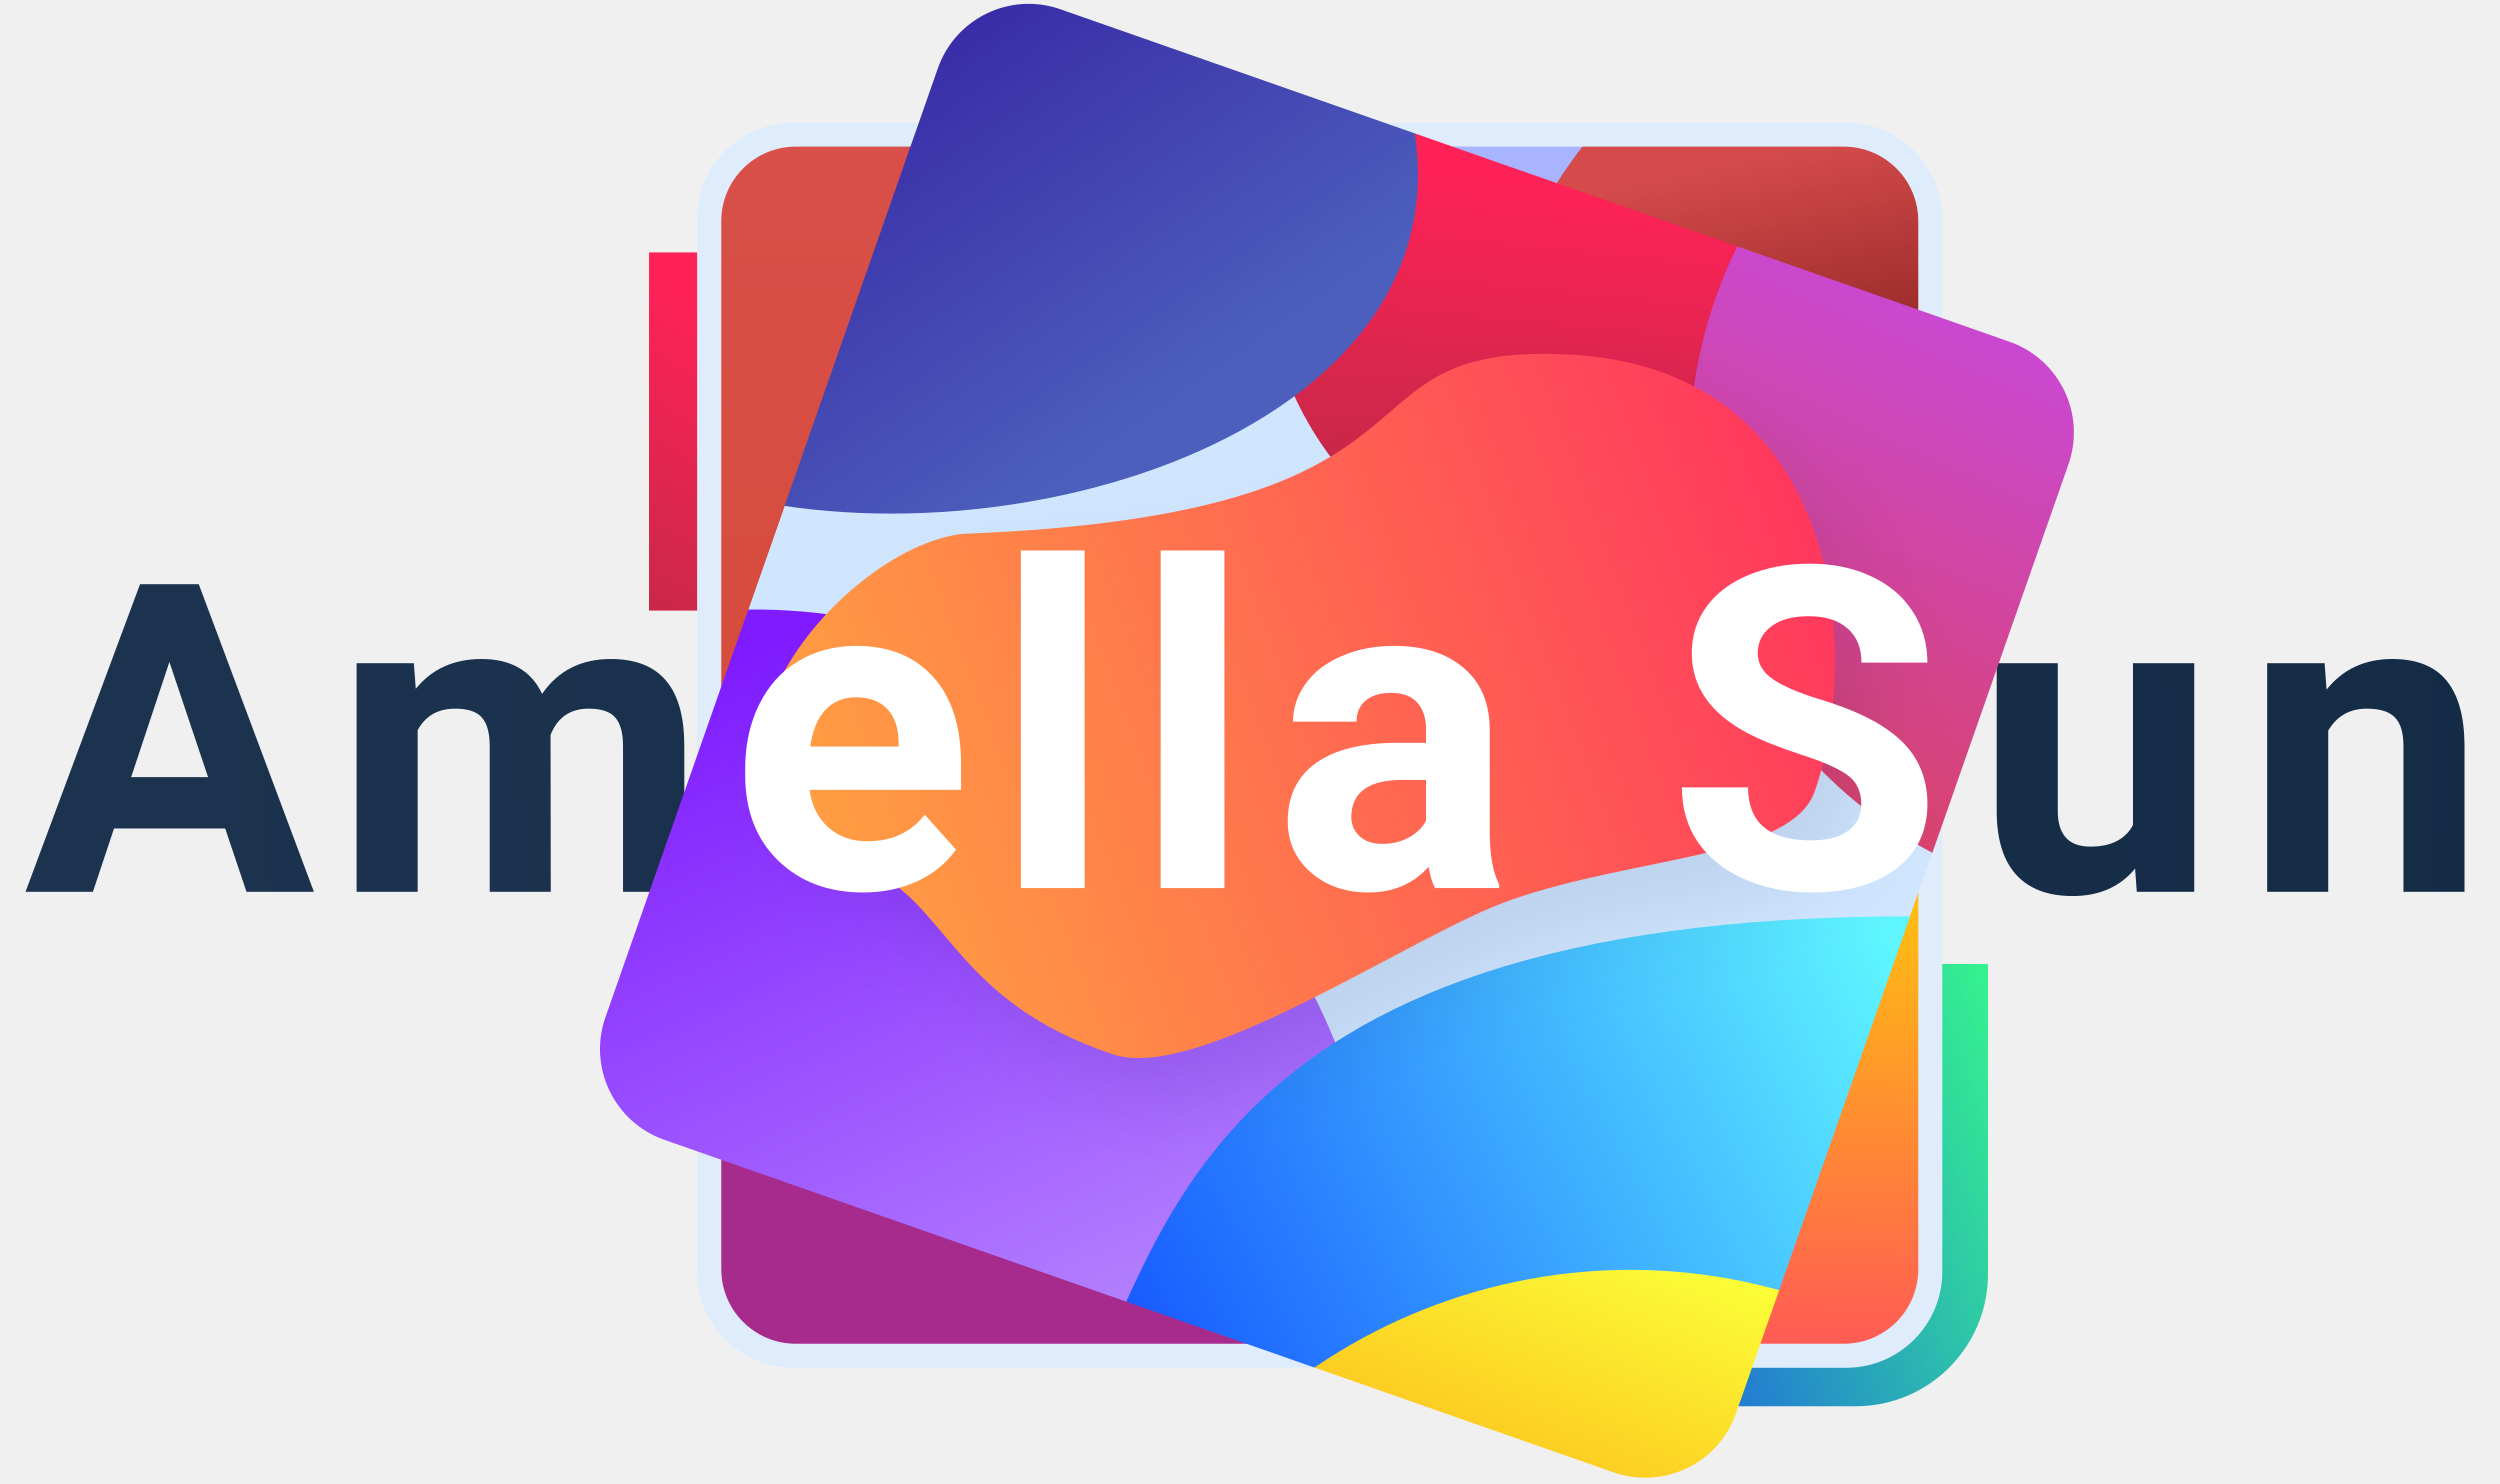
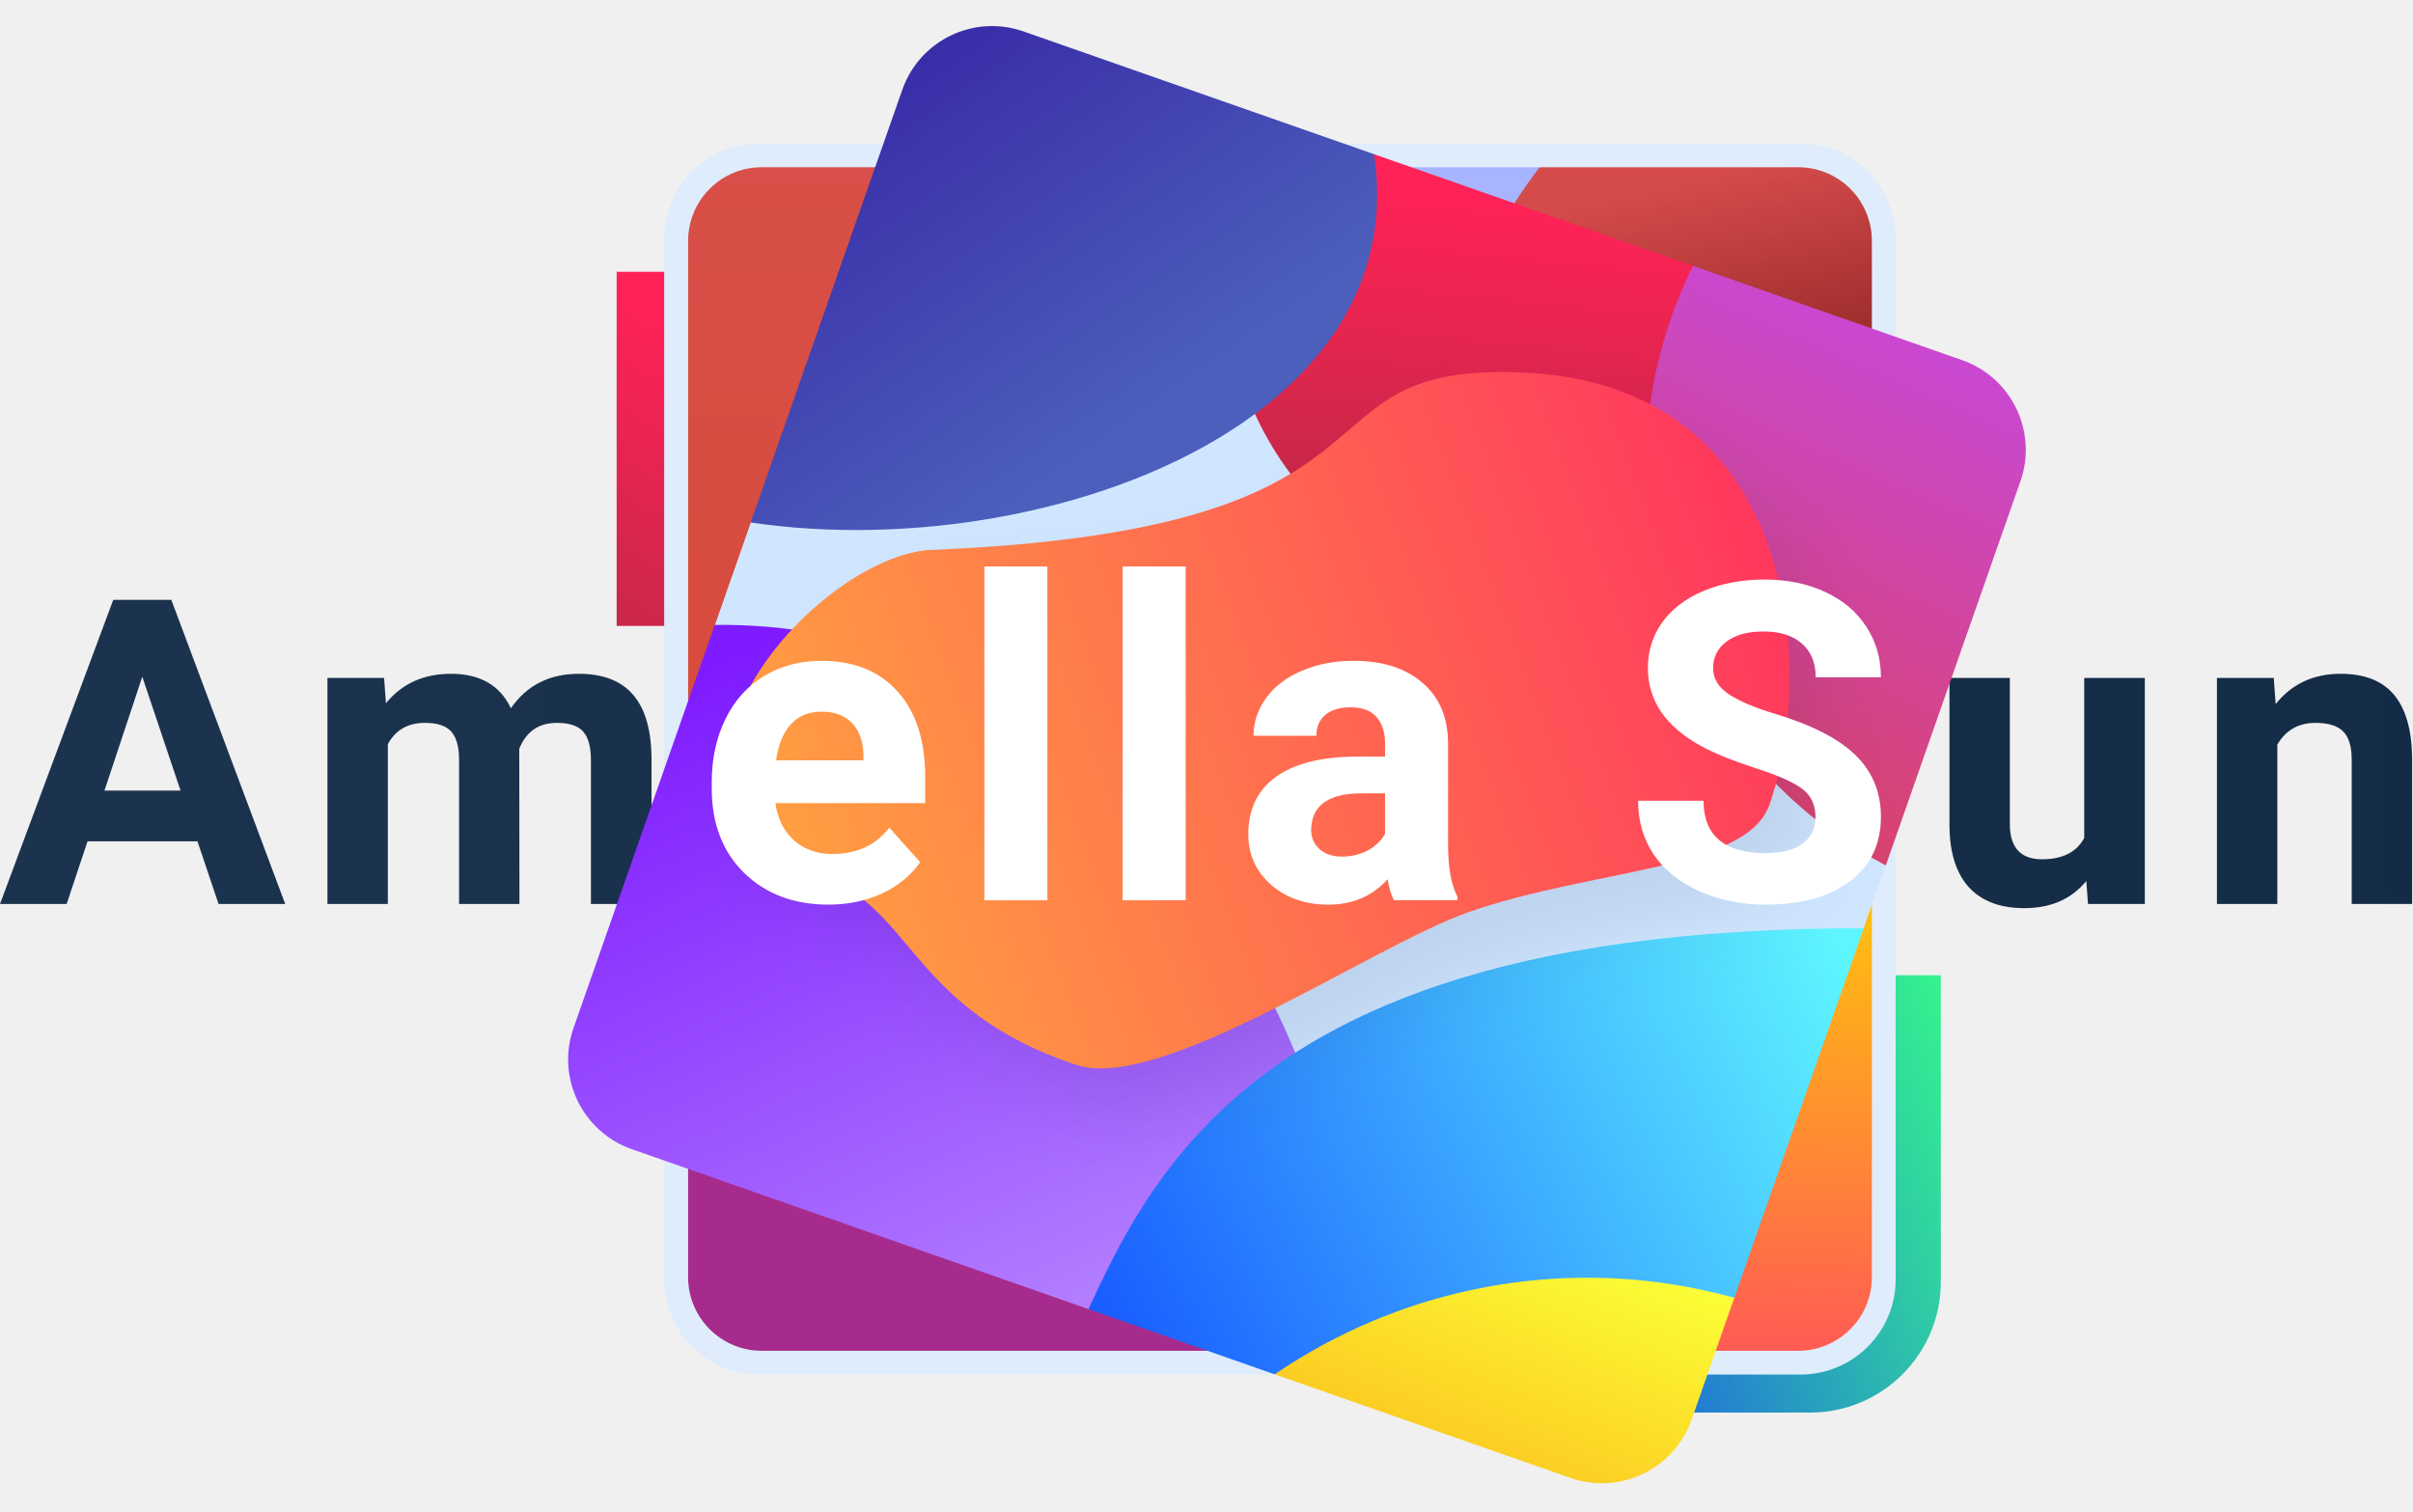
- <svg xmlns="http://www.w3.org/2000/svg" width="1040" height="617" viewBox="0 0 1040 617" fill="none">
-   <mask id="mask0" mask-type="alpha" maskUnits="userSpaceOnUse" x="0" y="0" width="1040" height="617">
-     <rect width="1040" height="617" fill="#C4C4C4" />
+ <svg xmlns="http://www.w3.org/2000/svg" width="1015" height="636" viewBox="0 0 1015 636" fill="none">
+   <path d="M816.385 539.366C816.385 569.742 791.76 594.366 761.385 594.366L582.385 594.366L582.385 410.366L816.385 410.366L816.385 539.366Z" fill="url(#paint0_linear)" />
+   <path d="M259.385 114.366H402.385V263.366H259.385V114.366Z" fill="url(#paint1_linear)" />
+   <rect x="284.385" y="65.366" width="508" height="508" rx="35" fill="#DFECFC" stroke="#DFECFC" stroke-width="10" />
+   <path d="M83.057 353.999H36.826L28.037 380.366H0L47.637 252.397H72.07L119.971 380.366H91.934L83.057 353.999ZM43.945 332.641H75.938L59.853 284.741L43.945 332.641Z" fill="url(#paint2_linear)" />
+   <path d="M161.554 285.268L162.345 295.903C169.083 287.641 178.194 283.51 189.679 283.51C201.925 283.51 210.333 288.344 214.903 298.012C221.583 288.344 231.104 283.51 243.468 283.51C253.78 283.51 261.456 286.528 266.495 292.563C271.534 298.54 274.054 307.563 274.054 319.634V380.366H248.565V319.721C248.565 314.331 247.511 310.405 245.401 307.944C243.292 305.425 239.571 304.165 234.239 304.165C226.622 304.165 221.348 307.798 218.419 315.063L218.507 380.366H193.106V319.809C193.106 314.302 192.022 310.317 189.854 307.856C187.686 305.395 183.995 304.165 178.78 304.165C171.573 304.165 166.358 307.153 163.136 313.13V380.366H137.735V285.268H161.554Z" fill="url(#paint3_linear)" />
+   <path d="M349.123 382.124C335.177 382.124 323.81 377.846 315.021 369.292C306.291 360.737 301.925 349.341 301.925 335.102V332.641C301.925 323.091 303.771 314.565 307.462 307.065C311.154 299.507 316.369 293.706 323.107 289.663C329.904 285.561 337.638 283.51 346.31 283.51C359.318 283.51 369.543 287.612 376.984 295.815C384.484 304.018 388.234 315.649 388.234 330.708V341.079H327.677C328.498 347.29 330.959 352.27 335.06 356.02C339.22 359.77 344.464 361.645 350.793 361.645C360.578 361.645 368.224 358.1 373.732 351.01L386.212 364.985C382.404 370.376 377.248 374.594 370.744 377.641C364.24 380.63 357.033 382.124 349.123 382.124ZM346.222 304.077C341.183 304.077 337.082 305.776 333.918 309.175C330.812 312.573 328.82 317.436 327.941 323.764H363.273V321.743C363.156 316.118 361.632 311.782 358.703 308.735C355.773 305.63 351.613 304.077 346.222 304.077Z" fill="url(#paint4_linear)" />
+   <path d="M441.243 380.366H415.754V245.366H441.243V380.366Z" fill="url(#paint5_linear)" />
+   <path d="M500.755 380.366H475.267V245.366H500.755V380.366Z" fill="url(#paint6_linear)" />
+   <path d="M588.568 380.366C587.396 378.081 586.547 375.239 586.02 371.841C579.867 378.696 571.869 382.124 562.025 382.124C552.709 382.124 544.975 379.428 538.822 374.038C532.729 368.647 529.682 361.85 529.682 353.647C529.682 343.569 533.402 335.835 540.844 330.444C548.344 325.053 559.154 322.329 573.275 322.27H584.965V316.821C584.965 312.427 583.822 308.911 581.537 306.274C579.311 303.637 575.766 302.319 570.902 302.319C566.625 302.319 563.256 303.344 560.795 305.395C558.393 307.446 557.191 310.259 557.191 313.833H531.791C531.791 308.325 533.49 303.227 536.889 298.54C540.287 293.852 545.092 290.19 551.303 287.553C557.514 284.858 564.486 283.51 572.221 283.51C583.939 283.51 593.227 286.469 600.082 292.387C606.996 298.247 610.453 306.509 610.453 317.173V358.393C610.512 367.417 611.771 374.243 614.232 378.872V380.366H588.568ZM567.562 362.7C571.312 362.7 574.77 361.88 577.934 360.239C581.098 358.54 583.441 356.284 584.965 353.471V337.124H575.473C562.758 337.124 555.99 341.518 555.17 350.307L555.082 351.802C555.082 354.966 556.195 357.573 558.422 359.624C560.648 361.675 563.695 362.7 567.562 362.7Z" fill="url(#paint7_linear)" />
+   <path d="M766.216 346.792C766.216 341.811 764.459 338.003 760.943 335.366C757.427 332.671 751.099 329.858 741.959 326.928C732.818 323.94 725.582 321.01 720.25 318.139C705.718 310.288 698.453 299.712 698.453 286.411C698.453 279.497 700.386 273.344 704.254 267.954C708.179 262.505 713.775 258.257 721.041 255.21C728.365 252.163 736.568 250.639 745.65 250.639C754.791 250.639 762.935 252.309 770.084 255.649C777.232 258.93 782.769 263.589 786.695 269.624C790.679 275.659 792.672 282.514 792.672 290.19H766.304C766.304 284.331 764.459 279.79 760.767 276.567C757.076 273.286 751.89 271.645 745.211 271.645C738.765 271.645 733.755 273.022 730.181 275.776C726.607 278.471 724.82 282.046 724.82 286.499C724.82 290.659 726.9 294.145 731.06 296.958C735.279 299.77 741.461 302.407 749.605 304.868C764.605 309.38 775.533 314.975 782.388 321.655C789.244 328.335 792.672 336.655 792.672 346.616C792.672 357.69 788.482 366.391 780.103 372.719C771.724 378.989 760.445 382.124 746.265 382.124C736.422 382.124 727.457 380.337 719.371 376.762C711.285 373.13 705.103 368.178 700.826 361.909C696.607 355.639 694.498 348.374 694.498 340.112H720.953C720.953 354.233 729.39 361.294 746.265 361.294C752.535 361.294 757.427 360.034 760.943 357.514C764.459 354.936 766.216 351.362 766.216 346.792Z" fill="url(#paint8_linear)" />
+   <path d="M877.584 370.698C871.315 378.315 862.643 382.124 851.569 382.124C841.373 382.124 833.58 379.194 828.19 373.335C822.858 367.475 820.133 358.891 820.016 347.583V285.268H845.416V346.704C845.416 356.606 849.928 361.557 858.952 361.557C867.565 361.557 873.483 358.569 876.705 352.593V285.268H902.194V380.366H878.287L877.584 370.698Z" fill="url(#paint9_linear)" />
+   <path d="M956.433 285.268L957.224 296.255C964.021 287.759 973.132 283.51 984.558 283.51C994.636 283.51 1002.14 286.469 1007.06 292.387C1011.98 298.305 1014.5 307.153 1014.62 318.93V380.366H989.216V319.546C989.216 314.155 988.044 310.259 985.7 307.856C983.357 305.395 979.46 304.165 974.011 304.165C966.862 304.165 961.501 307.212 957.927 313.305V380.366H932.527V285.268H956.433Z" fill="url(#paint10_linear)" />
+   <mask id="mask0" mask-type="alpha" maskUnits="userSpaceOnUse" x="289" y="70" width="499" height="499">
+     <rect x="289.441" y="70.366" width="497.943" height="498" rx="31" fill="#C4C4C4" />
  </mask>
  <g mask="url(#mask0)">
-     <path d="M827 530C827 560.376 802.376 585 772 585L593 585L593 401L827 401L827 530Z" fill="url(#paint0_linear)" />
-     <path d="M270 105H413V254H270V105Z" fill="url(#paint1_linear)" />
-     <rect x="295" y="56" width="508" height="508" rx="35" fill="#DFECFC" stroke="#DFECFC" stroke-width="10" />
-     <path d="M93.672 344.633H47.441L38.652 371H10.615L58.252 243.031H82.686L130.586 371H102.549L93.672 344.633ZM54.56 323.275H86.553L70.469 275.375L54.56 323.275Z" fill="url(#paint2_linear)" />
-     <path d="M172.169 275.902L172.96 286.537C179.698 278.275 188.809 274.145 200.294 274.145C212.54 274.145 220.948 278.979 225.518 288.646C232.198 278.979 241.72 274.145 254.083 274.145C264.395 274.145 272.071 277.162 277.11 283.197C282.149 289.174 284.669 298.197 284.669 310.268V371H259.18V310.355C259.18 304.965 258.126 301.039 256.016 298.578C253.907 296.059 250.186 294.799 244.854 294.799C237.237 294.799 231.964 298.432 229.034 305.697L229.122 371H203.721V310.443C203.721 304.936 202.637 300.951 200.47 298.49C198.302 296.029 194.61 294.799 189.395 294.799C182.188 294.799 176.973 297.787 173.751 303.764V371H148.35V275.902H172.169Z" fill="url(#paint3_linear)" />
-     <path d="M359.738 372.758C345.793 372.758 334.425 368.48 325.636 359.926C316.906 351.371 312.541 339.975 312.541 325.736V323.275C312.541 313.725 314.386 305.199 318.078 297.699C321.769 290.141 326.984 284.34 333.722 280.297C340.519 276.195 348.254 274.145 356.925 274.145C369.933 274.145 380.158 278.246 387.599 286.449C395.099 294.652 398.849 306.283 398.849 321.342V331.713H338.293C339.113 337.924 341.574 342.904 345.675 346.654C349.836 350.404 355.08 352.279 361.408 352.279C371.193 352.279 378.839 348.734 384.347 341.645L396.828 355.619C393.019 361.01 387.863 365.229 381.359 368.275C374.855 371.264 367.648 372.758 359.738 372.758ZM356.837 294.711C351.798 294.711 347.697 296.41 344.533 299.809C341.427 303.207 339.435 308.07 338.556 314.398H373.888V312.377C373.771 306.752 372.248 302.416 369.318 299.369C366.388 296.264 362.228 294.711 356.837 294.711Z" fill="url(#paint4_linear)" />
-     <path d="M451.858 371H426.37V236H451.858V371Z" fill="url(#paint5_linear)" />
-     <path d="M511.37 371H485.882V236H511.37V371Z" fill="url(#paint6_linear)" />
-     <path d="M599.184 371C598.012 368.715 597.162 365.873 596.635 362.475C590.482 369.33 582.484 372.758 572.641 372.758C563.324 372.758 555.59 370.062 549.438 364.672C543.344 359.281 540.297 352.484 540.297 344.281C540.297 334.203 544.018 326.469 551.459 321.078C558.959 315.688 569.77 312.963 583.891 312.904H595.58V307.455C595.58 303.061 594.438 299.545 592.152 296.908C589.926 294.271 586.381 292.953 581.518 292.953C577.24 292.953 573.871 293.979 571.41 296.029C569.008 298.08 567.807 300.893 567.807 304.467H542.406C542.406 298.959 544.105 293.861 547.504 289.174C550.902 284.486 555.707 280.824 561.918 278.188C568.129 275.492 575.102 274.145 582.836 274.145C594.555 274.145 603.842 277.104 610.697 283.021C617.611 288.881 621.068 297.143 621.068 307.807V349.027C621.127 358.051 622.387 364.877 624.848 369.506V371H599.184ZM578.178 353.334C581.928 353.334 585.385 352.514 588.549 350.873C591.713 349.174 594.057 346.918 595.58 344.105V327.758H586.088C573.373 327.758 566.605 332.152 565.785 340.941L565.697 342.436C565.697 345.6 566.811 348.207 569.037 350.258C571.264 352.309 574.311 353.334 578.178 353.334Z" fill="url(#paint7_linear)" />
-     <path d="M776.832 337.426C776.832 332.445 775.074 328.637 771.558 326C768.043 323.305 761.714 320.492 752.574 317.562C743.433 314.574 736.197 311.645 730.865 308.773C716.334 300.922 709.068 290.346 709.068 277.045C709.068 270.131 711.002 263.979 714.869 258.588C718.795 253.139 724.39 248.891 731.656 245.844C738.98 242.797 747.183 241.273 756.265 241.273C765.406 241.273 773.55 242.943 780.699 246.283C787.847 249.564 793.384 254.223 797.31 260.258C801.295 266.293 803.287 273.148 803.287 280.824H776.92C776.92 274.965 775.074 270.424 771.382 267.201C767.691 263.92 762.505 262.279 755.826 262.279C749.38 262.279 744.371 263.656 740.797 266.41C737.222 269.105 735.435 272.68 735.435 277.133C735.435 281.293 737.515 284.779 741.675 287.592C745.894 290.404 752.076 293.041 760.22 295.502C775.22 300.014 786.148 305.609 793.004 312.289C799.859 318.969 803.287 327.289 803.287 337.25C803.287 348.324 799.097 357.025 790.718 363.354C782.339 369.623 771.06 372.758 756.88 372.758C747.037 372.758 738.072 370.971 729.986 367.396C721.9 363.764 715.718 358.812 711.441 352.543C707.222 346.273 705.113 339.008 705.113 330.746H731.568C731.568 344.867 740.005 351.928 756.88 351.928C763.15 351.928 768.043 350.668 771.558 348.148C775.074 345.57 776.832 341.996 776.832 337.426Z" fill="url(#paint8_linear)" />
-     <path d="M888.2 361.332C881.93 368.949 873.258 372.758 862.184 372.758C851.989 372.758 844.196 369.828 838.805 363.969C833.473 358.109 830.748 349.525 830.631 338.217V275.902H856.032V337.338C856.032 347.24 860.543 352.191 869.567 352.191C878.18 352.191 884.098 349.203 887.321 343.227V275.902H912.809V371H888.903L888.2 361.332Z" fill="url(#paint9_linear)" />
-     <path d="M967.048 275.902L967.839 286.889C974.636 278.393 983.747 274.145 995.173 274.145C1005.25 274.145 1012.75 277.104 1017.67 283.021C1022.59 288.939 1025.11 297.787 1025.23 309.564V371H999.831V310.18C999.831 304.789 998.659 300.893 996.316 298.49C993.972 296.029 990.075 294.799 984.626 294.799C977.478 294.799 972.116 297.846 968.542 303.939V371H943.142V275.902H967.048Z" fill="url(#paint10_linear)" />
-     <mask id="mask1" mask-type="alpha" maskUnits="userSpaceOnUse" x="300" y="61" width="498" height="498">
-       <rect x="300.057" y="61" width="497.943" height="498" rx="31" fill="#C4C4C4" />
-     </mask>
-     <g mask="url(#mask1)">
-       <ellipse cx="366.609" cy="136.636" rx="232.609" ry="232.636" fill="url(#paint11_linear)" />
-       <ellipse cx="583.965" cy="61" rx="113.209" ry="113.222" fill="#A8B4FF" />
-       <ellipse cx="808.171" cy="177.318" rx="189.714" ry="189.735" fill="url(#paint12_linear)" />
-       <ellipse cx="699.384" cy="388.725" rx="247.203" ry="247.231" fill="url(#paint13_linear)" />
-       <ellipse cx="366.39" cy="542.193" rx="232.609" ry="232.636" fill="#A72B8C" />
+     <ellipse cx="355.994" cy="146.002" rx="232.609" ry="232.636" fill="url(#paint11_linear)" />
+     <ellipse cx="573.349" cy="70.366" rx="113.209" ry="113.222" fill="#A8B4FF" />
+     <ellipse cx="797.556" cy="186.684" rx="189.714" ry="189.735" fill="url(#paint12_linear)" />
+     <ellipse cx="688.769" cy="398.091" rx="247.203" ry="247.231" fill="url(#paint13_linear)" />
+     <ellipse cx="355.775" cy="551.559" rx="232.609" ry="232.636" fill="#A72B8C" />
+   </g>
+   <mask id="mask1" mask-type="alpha" maskUnits="userSpaceOnUse" x="228" y="0" width="636" height="636">
+     <rect x="392.772" width="498.341" height="498.341" rx="40" transform="rotate(19.3055 392.772 0)" fill="#C4C4C4" />
+   </mask>
+   <g mask="url(#mask1)">
+     <rect x="392.772" width="498.341" height="498.341" rx="40" transform="rotate(19.3055 392.772 0)" fill="#D0E6FF" />
+     <circle cx="652.91" cy="116.828" r="137.556" transform="rotate(19.3055 652.91 116.828)" fill="url(#paint14_linear)" />
+     <path d="M579.336 42.148C577.153 49.574 576.859 57.445 577.996 65.101C597.308 195.167 391.456 250.912 273.582 209.621C152.242 167.115 88.335 34.292 130.84 -87.047C173.346 -208.387 306.168 -272.295 427.508 -229.789C545.082 -188.603 613.851 -75.238 579.336 42.148Z" fill="url(#paint15_linear)" />
+     <circle cx="882.171" cy="196.364" r="189.865" transform="rotate(19.3055 882.171 196.364)" fill="url(#paint16_linear)" />
+     <path d="M534.368 564.257C527.651 570.387 521.6 577.481 518.089 585.87C470.89 698.633 343.347 756.434 226.46 715.488C105.121 672.982 41.213 540.16 83.719 418.82C126.224 297.48 259.047 233.573 380.386 276.078C496.476 316.745 608.659 496.454 534.368 564.257Z" fill="url(#paint17_linear)" />
+     <path d="M984.249 787.267C927.419 949.499 749.834 1034.94 587.602 978.113C427.349 921.976 375.245 769.783 428.774 609.711C430.086 605.789 432.116 602.142 434.376 598.679C474.59 537.049 477.613 389.59 786.639 390.576C791.008 390.59 795.534 391.345 799.626 392.874C957.809 452.019 1040.35 627.123 984.249 787.267Z" fill="url(#paint18_linear)" />
+     <g filter="url(#filter0_d)">
+       <path d="M744.353 338.481C734.649 366.183 670.698 365.362 618.039 383.695C577.011 397.978 488.361 459.997 452.475 448.001C383.363 424.899 384.214 382.312 345.729 368.831C256.649 337.626 336.982 237.419 389.803 231.456C604.725 223.074 538.278 151.962 641.198 156.781C757.622 162.232 763.565 283.636 744.353 338.481Z" fill="url(#paint19_linear)" />
    </g>
-     <mask id="mask2" mask-type="alpha" maskUnits="userSpaceOnUse" x="238" y="-10" width="636" height="636">
-       <rect x="403.388" y="-9.366" width="498.341" height="498.341" rx="40" transform="rotate(19.3055 403.388 -9.36597)" fill="#C4C4C4" />
-     </mask>
-     <g mask="url(#mask2)">
-       <rect x="403.388" y="-9.366" width="498.341" height="498.341" rx="40" transform="rotate(19.3055 403.388 -9.36597)" fill="#D0E6FF" />
-       <circle cx="663.525" cy="107.462" r="137.556" transform="rotate(19.3055 663.525 107.462)" fill="url(#paint14_linear)" />
-       <path d="M589.952 32.782C587.768 40.208 587.474 48.079 588.611 55.735C607.924 185.801 402.071 241.546 284.197 200.255C162.858 157.749 98.95 24.926 141.455 -96.413C183.961 -217.753 316.784 -281.661 438.123 -239.155C555.697 -197.969 624.466 -84.604 589.952 32.782Z" fill="url(#paint15_linear)" />
-       <circle cx="892.786" cy="186.998" r="189.865" transform="rotate(19.3055 892.786 186.998)" fill="url(#paint16_linear)" />
-       <path d="M544.984 554.891C538.267 561.021 532.216 568.115 528.704 576.504C481.505 689.267 353.963 747.068 237.076 706.122C115.736 663.616 51.828 530.794 94.334 409.454C136.839 288.114 269.662 224.207 391.002 266.712C507.091 307.379 619.274 487.088 544.984 554.891Z" fill="url(#paint17_linear)" />
-       <path d="M994.864 777.901C938.034 940.133 760.449 1025.58 598.217 968.747C437.964 912.61 385.86 760.417 439.389 600.345C440.701 596.423 442.731 592.776 444.991 589.313C485.205 527.683 488.229 380.224 797.254 381.21C801.623 381.224 806.149 381.979 810.241 383.509C968.424 442.653 1050.96 617.757 994.864 777.901Z" fill="url(#paint18_linear)" />
-       <g filter="url(#filter0_d)">
-         <path d="M754.968 329.115C745.264 356.817 681.313 355.996 628.654 374.329C587.626 388.612 498.976 450.631 463.09 438.635C393.978 415.533 394.83 372.946 356.344 359.465C267.264 328.26 347.598 228.053 400.418 222.09C615.34 213.708 548.893 142.597 651.813 147.415C768.237 152.866 774.18 274.27 754.968 329.115Z" fill="url(#paint19_linear)" />
-       </g>
-       <path d="M909.107 829.589C902.39 835.719 896.339 842.812 892.827 851.201C845.628 963.964 718.086 1021.77 601.199 980.82C479.859 938.314 415.951 805.491 458.457 684.152C500.962 562.812 633.785 498.905 755.125 541.41C871.214 582.076 983.397 761.785 909.107 829.589Z" fill="url(#paint20_linear)" />
-     </g>
-     <path d="M359.1 371.271C344.592 371.271 332.767 366.821 323.624 357.921C314.541 349.022 310 337.166 310 322.354V319.794C310 309.858 311.92 300.989 315.76 293.186C319.601 285.323 325.026 279.288 332.036 275.083C339.106 270.816 347.153 268.682 356.174 268.682C369.706 268.682 380.343 272.949 388.084 281.483C395.887 290.017 399.788 302.116 399.788 317.782V328.571H336.79C337.643 335.033 340.204 340.214 344.47 344.115C348.798 348.016 354.254 349.967 360.837 349.967C371.017 349.967 378.971 346.279 384.701 338.903L397.685 353.441C393.723 359.049 388.359 363.438 381.593 366.608C374.826 369.716 367.329 371.271 359.1 371.271ZM356.083 290.078C350.84 290.078 346.573 291.845 343.282 295.381C340.051 298.916 337.979 303.976 337.064 310.559H373.821V308.456C373.699 302.604 372.114 298.093 369.066 294.924C366.018 291.693 361.69 290.078 356.083 290.078Z" fill="white" />
-     <path d="M451.188 369.442H424.672V229H451.188V369.442Z" fill="white" />
-     <path d="M509.355 369.442H482.839V229H509.355V369.442Z" fill="white" />
-     <path d="M596.963 369.442C595.743 367.065 594.86 364.108 594.311 360.573C587.911 367.705 579.59 371.271 569.35 371.271C559.658 371.271 551.611 368.467 545.211 362.859C538.872 357.251 535.702 350.18 535.702 341.646C535.702 331.162 539.573 323.116 547.314 317.508C555.116 311.9 566.363 309.065 581.053 309.004H593.214V303.336C593.214 298.764 592.025 295.107 589.648 292.363C587.332 289.62 583.644 288.249 578.584 288.249C574.135 288.249 570.63 289.316 568.07 291.449C565.57 293.583 564.321 296.508 564.321 300.227H537.896C537.896 294.497 539.664 289.194 543.2 284.317C546.735 279.441 551.733 275.631 558.195 272.888C564.656 270.084 571.91 268.682 579.956 268.682C592.147 268.682 601.809 271.76 608.94 277.917C616.133 284.013 619.73 292.607 619.73 303.701V346.584C619.791 355.971 621.101 363.072 623.661 367.888V369.442H596.963ZM575.11 351.064C579.011 351.064 582.607 350.21 585.899 348.504C589.191 346.736 591.629 344.389 593.214 341.463V324.457H583.339C570.112 324.457 563.071 329.028 562.218 338.172L562.126 339.726C562.126 343.018 563.285 345.73 565.601 347.864C567.917 349.997 571.087 351.064 575.11 351.064Z" fill="white" />
-     <path d="M774.282 334.514C774.282 329.333 772.453 325.371 768.796 322.628C765.138 319.824 758.555 316.898 749.046 313.85C739.537 310.742 732.009 307.694 726.462 304.707C711.345 296.539 703.786 285.536 703.786 271.699C703.786 264.507 705.798 258.106 709.821 252.498C713.905 246.83 719.726 242.41 727.285 239.241C734.904 236.071 743.438 234.486 752.886 234.486C762.395 234.486 770.868 236.223 778.305 239.698C785.741 243.111 791.502 247.957 795.586 254.236C799.731 260.514 801.803 267.646 801.803 275.631H774.373C774.373 269.536 772.453 264.811 768.613 261.459C764.772 258.045 759.378 256.339 752.429 256.339C745.724 256.339 740.512 257.771 736.794 260.636C733.076 263.44 731.216 267.158 731.216 271.791C731.216 276.119 733.38 279.746 737.708 282.672C742.097 285.597 748.528 288.34 757.001 290.901C772.605 295.594 783.974 301.415 791.105 308.364C798.237 315.313 801.803 323.969 801.803 334.332C801.803 345.852 797.445 354.904 788.728 361.487C780.011 368.01 768.277 371.271 753.526 371.271C743.286 371.271 733.959 369.412 725.547 365.693C717.136 361.914 710.705 356.763 706.255 350.241C701.866 343.719 699.672 336.16 699.672 327.565H727.193C727.193 342.256 735.971 349.601 753.526 349.601C760.048 349.601 765.138 348.29 768.796 345.669C772.453 342.987 774.282 339.269 774.282 334.514Z" fill="white" />
+     <path d="M898.492 838.955C891.774 845.085 885.723 852.178 882.212 860.567C835.013 973.33 707.47 1031.13 590.583 990.186C469.244 947.68 405.336 814.857 447.842 693.518C490.347 572.178 623.17 508.271 744.509 550.776C860.599 591.442 972.782 771.151 898.492 838.955Z" fill="url(#paint20_linear)" />
  </g>
+   <path d="M348.485 380.637C333.977 380.637 322.152 376.187 313.008 367.287C303.926 358.388 299.385 346.532 299.385 331.72V329.16C299.385 319.224 301.305 310.355 305.145 302.552C308.985 294.689 314.41 288.654 321.42 284.449C328.491 280.182 336.537 278.048 345.559 278.048C359.091 278.048 369.728 282.315 377.469 290.849C385.271 299.383 389.173 311.482 389.173 327.148V337.937H326.175C327.028 344.398 329.588 349.58 333.855 353.481C338.183 357.382 343.639 359.333 350.222 359.333C360.401 359.333 368.356 355.645 374.086 348.269L387.07 362.807C383.107 368.415 377.743 372.804 370.977 375.974C364.211 379.082 356.714 380.637 348.485 380.637ZM345.467 299.444C340.225 299.444 335.958 301.211 332.667 304.747C329.436 308.282 327.363 313.342 326.449 319.925H363.205V317.822C363.084 311.97 361.499 307.459 358.451 304.29C355.403 301.059 351.075 299.444 345.467 299.444Z" fill="white" />
+   <path d="M440.573 378.808H414.057V238.366H440.573V378.808Z" fill="white" />
+   <path d="M498.739 378.808H472.224V238.366H498.739V378.808Z" fill="white" />
+   <path d="M586.347 378.808C585.128 376.431 584.244 373.474 583.696 369.939C577.295 377.071 568.975 380.637 558.734 380.637C549.042 380.637 540.996 377.833 534.596 372.225C528.257 366.617 525.087 359.546 525.087 351.012C525.087 340.528 528.958 332.482 536.699 326.874C544.501 321.266 555.748 318.431 570.438 318.37H582.599V312.701C582.599 308.13 581.41 304.472 579.033 301.729C576.716 298.986 573.029 297.615 567.969 297.615C563.519 297.615 560.014 298.682 557.454 300.815C554.955 302.949 553.706 305.874 553.706 309.593H527.281C527.281 303.863 529.049 298.56 532.584 293.683C536.12 288.807 541.118 284.997 547.579 282.254C554.041 279.45 561.295 278.048 569.341 278.048C581.532 278.048 591.193 281.126 598.325 287.283C605.518 293.379 609.114 301.973 609.114 313.067V355.95C609.175 365.337 610.486 372.438 613.046 377.254V378.808H586.347ZM564.495 360.43C568.396 360.43 571.992 359.576 575.284 357.87C578.575 356.102 581.014 353.755 582.599 350.829V333.823H572.724C559.496 333.823 552.456 338.394 551.603 347.538L551.511 349.092C551.511 352.384 552.669 355.096 554.986 357.23C557.302 359.363 560.472 360.43 564.495 360.43Z" fill="white" />
+   <path d="M763.666 343.88C763.666 338.699 761.838 334.737 758.18 331.994C754.523 329.19 747.94 326.264 738.431 323.216C728.922 320.108 721.394 317.06 715.847 314.073C700.73 305.905 693.171 294.902 693.171 281.065C693.171 273.873 695.183 267.472 699.206 261.864C703.29 256.196 709.111 251.776 716.669 248.607C724.289 245.437 732.823 243.852 742.271 243.852C751.78 243.852 760.253 245.589 767.689 249.064C775.126 252.477 780.886 257.323 784.97 263.602C789.115 269.88 791.188 277.012 791.188 284.997H763.758C763.758 278.902 761.838 274.177 757.997 270.825C754.157 267.411 748.763 265.705 741.814 265.705C735.109 265.705 729.897 267.137 726.179 270.002C722.46 272.806 720.601 276.524 720.601 281.157C720.601 285.485 722.765 289.112 727.093 292.037C731.482 294.963 737.913 297.706 746.385 300.267C761.99 304.96 773.358 310.781 780.49 317.73C787.622 324.679 791.188 333.335 791.188 343.697C791.188 355.218 786.83 364.27 778.113 370.853C769.396 377.376 757.662 380.637 742.911 380.637C732.67 380.637 723.344 378.778 714.932 375.059C706.52 371.28 700.09 366.129 695.64 359.607C691.251 353.085 689.057 345.526 689.057 336.931H716.578C716.578 351.622 725.356 358.967 742.911 358.967C749.433 358.967 754.523 357.656 758.18 355.035C761.838 352.353 763.666 348.635 763.666 343.88Z" fill="white" />
  <defs>
-     <filter id="filter0_d" x="272.246" y="40.102" width="580.141" height="531.652" filterUnits="userSpaceOnUse" color-interpolation-filters="sRGB">
+     <filter id="filter0_d" x="261.631" y="49.468" width="580.141" height="531.652" filterUnits="userSpaceOnUse" color-interpolation-filters="sRGB">
      <feFlood flood-opacity="0" result="BackgroundImageFix" />
      <feColorMatrix in="SourceAlpha" type="matrix" values="0 0 0 0 0 0 0 0 0 0 0 0 0 0 0 0 0 0 127 0" />
      <feOffset dx="16" dy="20" />
      <feGaussianBlur stdDeviation="17" />
      <feColorMatrix type="matrix" values="0 0 0 0 0 0 0 0 0 0.07 0 0 0 0 0.25 0 0 0 0.09 0" />
      <feBlend mode="normal" in2="BackgroundImageFix" result="effect1_dropShadow" />
      <feBlend mode="normal" in="SourceGraphic" in2="effect1_dropShadow" result="shape" />
    </filter>
-     <linearGradient id="paint0_linear" x1="827" y1="357.339" x2="498.909" y2="479.11" gradientUnits="userSpaceOnUse">
+     <linearGradient id="paint0_linear" x1="816.385" y1="366.705" x2="488.294" y2="488.476" gradientUnits="userSpaceOnUse">
      <stop stop-color="#37FF87" />
      <stop offset="0.8" stop-color="#162EFF" />
    </linearGradient>
-     <linearGradient id="paint1_linear" x1="287.5" y1="123.849" x2="217.533" y2="233.433" gradientUnits="userSpaceOnUse">
+     <linearGradient id="paint1_linear" x1="276.885" y1="133.215" x2="206.918" y2="242.799" gradientUnits="userSpaceOnUse">
      <stop stop-color="#FF2257" />
      <stop offset="1" stop-color="#C42847" />
    </linearGradient>
-     <linearGradient id="paint2_linear" x1="47" y1="336.5" x2="1076.5" y2="309" gradientUnits="userSpaceOnUse">
+     <linearGradient id="paint2_linear" x1="36.385" y1="345.866" x2="1065.88" y2="318.366" gradientUnits="userSpaceOnUse">
      <stop stop-color="#1C334F" />
      <stop offset="1" stop-color="#142B46" />
    </linearGradient>
-     <linearGradient id="paint3_linear" x1="47" y1="336.5" x2="1076.5" y2="309" gradientUnits="userSpaceOnUse">
+     <linearGradient id="paint3_linear" x1="36.385" y1="345.866" x2="1065.88" y2="318.366" gradientUnits="userSpaceOnUse">
      <stop stop-color="#1C334F" />
      <stop offset="1" stop-color="#142B46" />
    </linearGradient>
-     <linearGradient id="paint4_linear" x1="47" y1="336.5" x2="1076.5" y2="309" gradientUnits="userSpaceOnUse">
+     <linearGradient id="paint4_linear" x1="36.385" y1="345.866" x2="1065.88" y2="318.366" gradientUnits="userSpaceOnUse">
      <stop stop-color="#1C334F" />
      <stop offset="1" stop-color="#142B46" />
    </linearGradient>
-     <linearGradient id="paint5_linear" x1="47" y1="336.5" x2="1076.5" y2="309" gradientUnits="userSpaceOnUse">
+     <linearGradient id="paint5_linear" x1="36.385" y1="345.866" x2="1065.88" y2="318.366" gradientUnits="userSpaceOnUse">
      <stop stop-color="#1C334F" />
      <stop offset="1" stop-color="#142B46" />
    </linearGradient>
-     <linearGradient id="paint6_linear" x1="47" y1="336.5" x2="1076.5" y2="309" gradientUnits="userSpaceOnUse">
+     <linearGradient id="paint6_linear" x1="36.385" y1="345.866" x2="1065.88" y2="318.366" gradientUnits="userSpaceOnUse">
      <stop stop-color="#1C334F" />
      <stop offset="1" stop-color="#142B46" />
    </linearGradient>
-     <linearGradient id="paint7_linear" x1="47" y1="336.5" x2="1076.5" y2="309" gradientUnits="userSpaceOnUse">
+     <linearGradient id="paint7_linear" x1="36.385" y1="345.866" x2="1065.88" y2="318.366" gradientUnits="userSpaceOnUse">
      <stop stop-color="#1C334F" />
      <stop offset="1" stop-color="#142B46" />
    </linearGradient>
-     <linearGradient id="paint8_linear" x1="47" y1="336.5" x2="1076.5" y2="309" gradientUnits="userSpaceOnUse">
+     <linearGradient id="paint8_linear" x1="36.385" y1="345.866" x2="1065.88" y2="318.366" gradientUnits="userSpaceOnUse">
      <stop stop-color="#1C334F" />
      <stop offset="1" stop-color="#142B46" />
    </linearGradient>
-     <linearGradient id="paint9_linear" x1="47" y1="336.5" x2="1076.5" y2="309" gradientUnits="userSpaceOnUse">
+     <linearGradient id="paint9_linear" x1="36.385" y1="345.866" x2="1065.88" y2="318.366" gradientUnits="userSpaceOnUse">
      <stop stop-color="#1C334F" />
      <stop offset="1" stop-color="#142B46" />
    </linearGradient>
-     <linearGradient id="paint10_linear" x1="47" y1="336.5" x2="1076.5" y2="309" gradientUnits="userSpaceOnUse">
+     <linearGradient id="paint10_linear" x1="36.385" y1="345.866" x2="1065.88" y2="318.366" gradientUnits="userSpaceOnUse">
      <stop stop-color="#1C334F" />
      <stop offset="1" stop-color="#142B46" />
    </linearGradient>
-     <linearGradient id="paint11_linear" x1="366.609" y1="-96" x2="366.609" y2="369.272" gradientUnits="userSpaceOnUse">
+     <linearGradient id="paint11_linear" x1="355.994" y1="-86.634" x2="355.994" y2="378.638" gradientUnits="userSpaceOnUse">
      <stop stop-color="#DA5252" />
      <stop offset="1" stop-color="#D64A37" />
    </linearGradient>
-     <linearGradient id="paint12_linear" x1="744.766" y1="61.412" x2="770.636" y2="183.044" gradientUnits="userSpaceOnUse">
+     <linearGradient id="paint12_linear" x1="734.151" y1="70.778" x2="760.021" y2="192.41" gradientUnits="userSpaceOnUse">
      <stop stop-color="#D54B4B" />
      <stop offset="1" stop-color="#7D1A1A" />
    </linearGradient>
-     <linearGradient id="paint13_linear" x1="786.59" y1="331.647" x2="781.085" y2="567.208" gradientUnits="userSpaceOnUse">
+     <linearGradient id="paint13_linear" x1="775.975" y1="341.013" x2="770.47" y2="576.574" gradientUnits="userSpaceOnUse">
      <stop stop-color="#FFD600" />
      <stop offset="1" stop-color="#FF5757" />
    </linearGradient>
-     <linearGradient id="paint14_linear" x1="631.332" y1="84.691" x2="662.494" y2="213.755" gradientUnits="userSpaceOnUse">
+     <linearGradient id="paint14_linear" x1="620.717" y1="94.057" x2="651.878" y2="223.121" gradientUnits="userSpaceOnUse">
      <stop stop-color="#FF2257" />
      <stop offset="1" stop-color="#C42847" />
    </linearGradient>
-     <linearGradient id="paint15_linear" x1="393.176" y1="-16.864" x2="511.894" y2="152.245" gradientUnits="userSpaceOnUse">
+     <linearGradient id="paint15_linear" x1="382.56" y1="-7.498" x2="501.279" y2="161.611" gradientUnits="userSpaceOnUse">
      <stop stop-color="#3725A5" />
      <stop offset="1" stop-color="#4C5FBC" />
    </linearGradient>
-     <linearGradient id="paint16_linear" x1="885.235" y1="124.123" x2="866.085" y2="367.59" gradientUnits="userSpaceOnUse">
+     <linearGradient id="paint16_linear" x1="874.62" y1="133.489" x2="855.47" y2="376.956" gradientUnits="userSpaceOnUse">
      <stop stop-color="#C749E7" />
      <stop offset="1" stop-color="#D8436F" />
    </linearGradient>
-     <linearGradient id="paint17_linear" x1="322" y1="265.5" x2="488" y2="628.5" gradientUnits="userSpaceOnUse">
+     <linearGradient id="paint17_linear" x1="311.385" y1="274.866" x2="477.385" y2="637.866" gradientUnits="userSpaceOnUse">
      <stop stop-color="#7F1BFF" />
      <stop offset="1" stop-color="#C19BFF" />
    </linearGradient>
-     <linearGradient id="paint18_linear" x1="782.347" y1="387.004" x2="465.131" y2="550.908" gradientUnits="userSpaceOnUse">
+     <linearGradient id="paint18_linear" x1="771.732" y1="396.37" x2="454.516" y2="560.274" gradientUnits="userSpaceOnUse">
      <stop stop-color="#5EF5FF" />
      <stop offset="1" stop-color="#1758FF" />
    </linearGradient>
-     <linearGradient id="paint19_linear" x1="768.738" y1="200.956" x2="349.349" y2="358.051" gradientUnits="userSpaceOnUse">
+     <linearGradient id="paint19_linear" x1="758.123" y1="210.322" x2="338.734" y2="367.417" gradientUnits="userSpaceOnUse">
      <stop stop-color="#FF335F" />
      <stop offset="1" stop-color="#FF9D42" />
    </linearGradient>
-     <linearGradient id="paint20_linear" x1="755.125" y1="541.41" x2="656.097" y2="792.686" gradientUnits="userSpaceOnUse">
+     <linearGradient id="paint20_linear" x1="744.509" y1="550.776" x2="645.482" y2="802.052" gradientUnits="userSpaceOnUse">
      <stop stop-color="#FBFF37" />
      <stop offset="1" stop-color="#FF7A00" />
    </linearGradient>
  </defs>
</svg>
